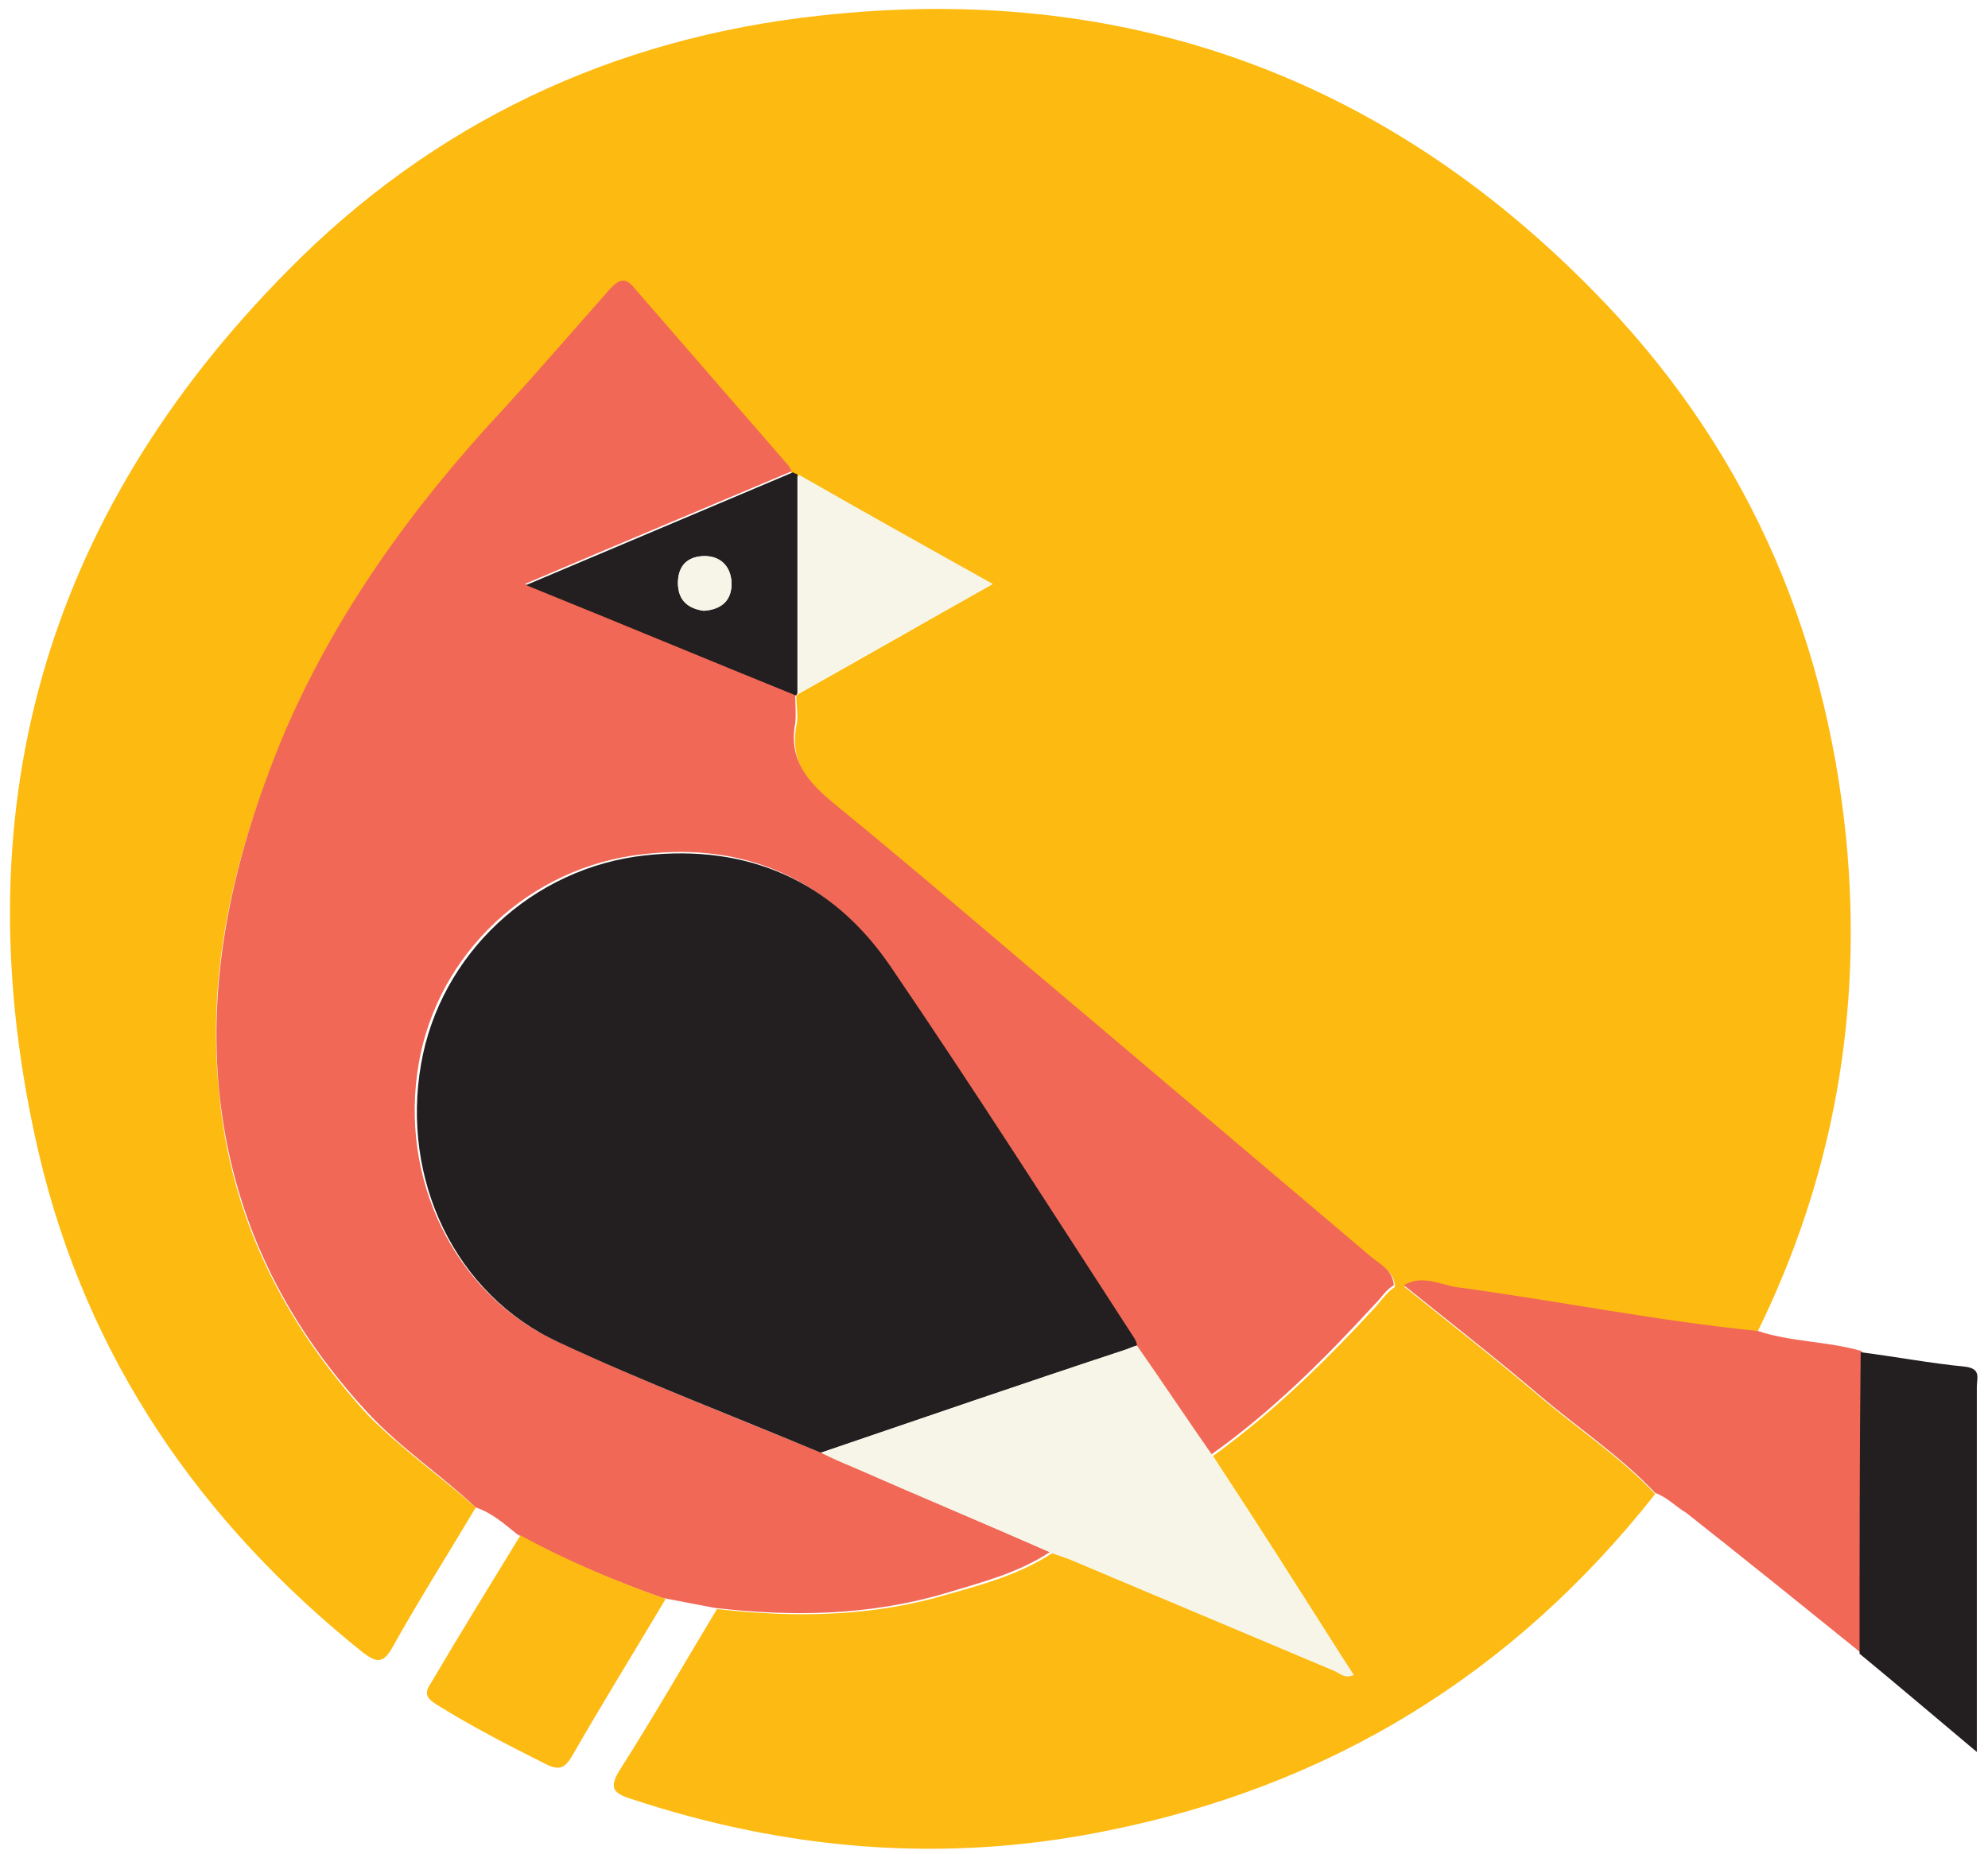
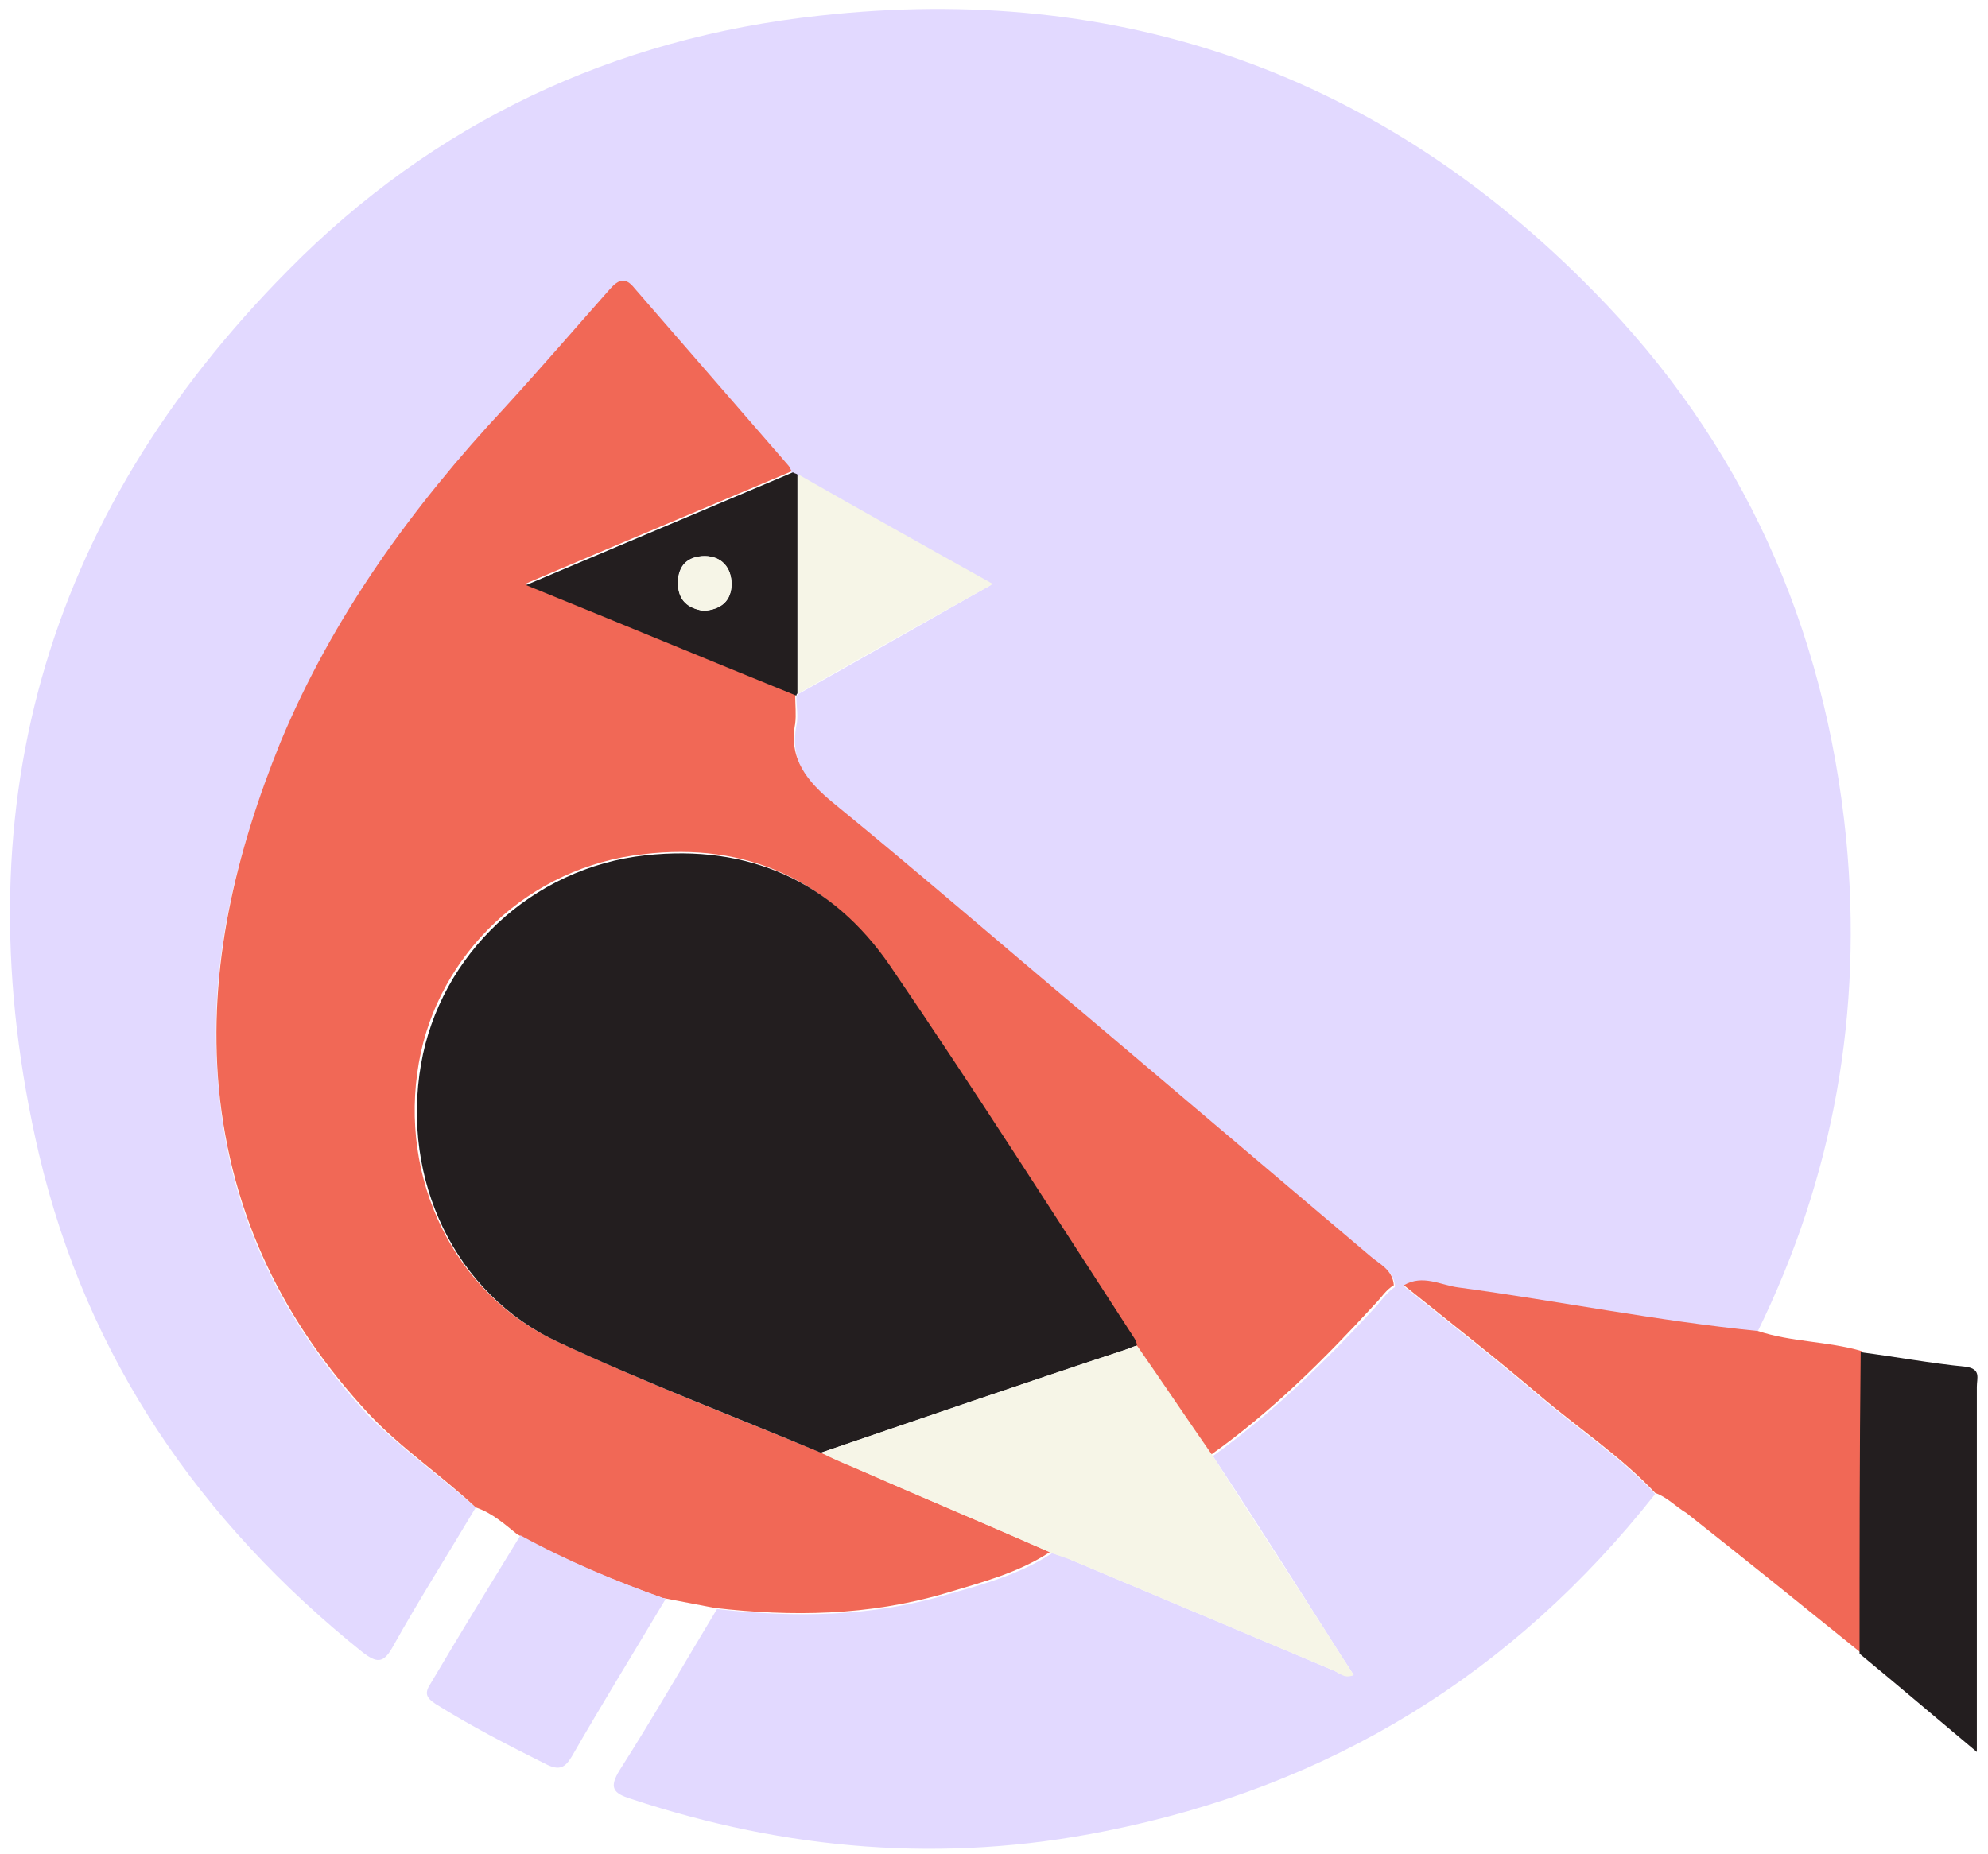
<svg xmlns="http://www.w3.org/2000/svg" width="178" height="166" viewBox="0 0 178 166" fill="none">
-   <path d="M42.6 135C40.1 139.2 37.5 143.3 35.1 147.6C34.3 149 33.7 148.9 32.5 148C17.9 136.3 7.8 121.6 3.5 103.4C-3.6 73 3.8 46.4 25.8 24.2C38.8 11 54.9 3.4 73.4 1.4C100.4 -1.6 123.7 6.7 142.7 26.1C156 39.6 163.4 56.1 165.3 75.1C166.8 90.6 164.2 105.4 157.3 119.4C148.3 118.5 139.5 116.7 130.5 115.5C128.9 115.3 127.3 114.3 125.6 115.3C125.4 115.3 125.1 115.3 124.9 115.3C124.9 113.9 123.7 113.4 122.8 112.7C114.3 105.5 105.8 98.3 97.3 91.1C89.8 84.7 82.3 78.3 74.7 72.1C72.4 70.2 70.7 68.3 71.3 65C71.5 64.2 71.3 63.2 71.3 62.4C71.3 62.3 71.4 62.3 71.4 62.2C77.1 59 82.7 55.8 88.7 52.4C82.6 48.9 77 45.8 71.3 42.6C71.2 42.5 71 42.5 70.9 42.4C70.8 42.2 70.8 42 70.6 41.9C66 36.6 61.3 31.3 56.8 26C55.9 25 55.3 25.2 54.6 26.1C51.5 29.7 48.4 33.3 45.2 36.7C36.9 45.6 29.8 55.3 25.1 66.7C21 76.6 18.5 86.8 19.6 97.7C20.6 109 25.4 118.5 33 126.8C35.9 129.7 39.4 132.2 42.6 135Z" fill="#FDBA11" />
+   <path d="M42.6 135C40.1 139.2 37.5 143.3 35.1 147.6C34.3 149 33.7 148.9 32.5 148C17.9 136.3 7.8 121.6 3.5 103.4C-3.6 73 3.8 46.4 25.8 24.2C38.8 11 54.9 3.4 73.4 1.4C100.4 -1.6 123.7 6.7 142.7 26.1C156 39.6 163.4 56.1 165.3 75.1C166.8 90.6 164.2 105.4 157.3 119.4C148.3 118.5 139.5 116.7 130.5 115.5C128.9 115.3 127.3 114.3 125.6 115.3C125.4 115.3 125.1 115.3 124.9 115.3C124.9 113.9 123.7 113.4 122.8 112.7C114.3 105.5 105.8 98.3 97.3 91.1C89.8 84.7 82.3 78.3 74.7 72.1C72.4 70.2 70.7 68.3 71.3 65C71.5 64.2 71.3 63.2 71.3 62.4C71.3 62.3 71.4 62.3 71.4 62.2C77.1 59 82.7 55.8 88.7 52.4C82.6 48.9 77 45.8 71.3 42.6C71.2 42.5 71 42.5 70.9 42.4C70.8 42.2 70.8 42 70.6 41.9C66 36.6 61.3 31.3 56.8 26C55.9 25 55.3 25.2 54.6 26.1C51.5 29.7 48.4 33.3 45.2 36.7C36.9 45.6 29.8 55.3 25.1 66.7C21 76.6 18.5 86.8 19.6 97.7C20.6 109 25.4 118.5 33 126.8C35.9 129.7 39.4 132.2 42.6 135Z" fill="#e2d9ff" />
  <path d="M42.6 135C39.5 132.1 35.9 129.7 33 126.6C25.4 118.4 20.7 108.9 19.6 97.5C18.6 86.6 21.1 76.4 25.1 66.5C29.8 55.2 36.9 45.4 45.2 36.5C48.4 33 51.5 29.4 54.6 25.9C55.4 25 56 24.8 56.8 25.8C61.4 31.1 66 36.4 70.6 41.7C70.7 41.8 70.8 42.1 70.9 42.2C63.1 45.5 55.2 48.8 47 52.3C55.4 55.7 63.3 59 71.2 62.2C71.2 63.1 71.3 64 71.2 64.8C70.6 68 72.3 70 74.6 71.9C82.2 78.1 89.7 84.6 97.2 90.9C105.7 98.1 114.2 105.3 122.7 112.5C123.5 113.2 124.7 113.7 124.8 115.1C124.1 115.5 123.7 116.2 123.1 116.8C118.6 121.7 113.9 126.4 108.4 130.3C106.1 127 103.9 123.7 101.6 120.4C101.5 120.2 101.5 120 101.4 119.8C94.1 108.6 87 97.4 79.5 86.4C74.3 78.8 66.8 75.4 57.6 76.5C47.4 77.6 39.2 85.4 37.5 95.2C35.7 105.5 40.6 115.8 49.8 120.1C57.5 123.7 65.5 126.8 73.3 130C74.3 130.4 75.2 130.9 76.2 131.3C82.1 133.9 88.1 136.4 94 139C91.1 140.9 87.9 141.7 84.6 142.7C77.8 144.7 70.9 144.8 64 144C62.4 143.7 60.9 143.4 59.3 143.1C54.8 141.5 50.5 139.7 46.3 137.4C45.3 136.6 44.1 135.5 42.6 135Z" fill="#F16856" />
-   <path d="M108.6 130.4C114 126.5 118.8 121.8 123.3 116.9C123.8 116.3 124.3 115.6 125 115.2C125.2 115.2 125.5 115.2 125.7 115.2C129.8 118.5 133.9 121.7 137.9 125.1C141.3 128 145.1 130.5 148.2 133.8C135.5 149.9 119.1 160 98.9 164C84.5 166.9 70.4 165.7 56.5 161.1C54.9 160.6 54.5 160.1 55.5 158.5C58.5 153.8 61.3 148.9 64.2 144.1C71.2 144.9 78.1 144.8 84.8 142.8C88 141.9 91.3 141 94.2 139.1C94.8 139.3 95.4 139.4 95.9 139.7C103.7 143 111.6 146.3 119.4 149.6C119.9 149.8 120.4 150.3 121.2 150C120.8 149.4 120.5 148.9 120.1 148.3C116.3 142.3 112.5 136.3 108.6 130.4Z" fill="#FDBA12" />
+   <path d="M108.6 130.4C114 126.5 118.8 121.8 123.3 116.9C123.8 116.3 124.3 115.6 125 115.2C125.2 115.2 125.5 115.2 125.7 115.2C129.8 118.5 133.9 121.7 137.9 125.1C141.3 128 145.1 130.5 148.2 133.8C135.5 149.9 119.1 160 98.9 164C84.5 166.9 70.4 165.7 56.5 161.1C54.9 160.6 54.5 160.1 55.5 158.5C58.5 153.8 61.3 148.9 64.2 144.1C71.2 144.9 78.1 144.8 84.8 142.8C88 141.9 91.3 141 94.2 139.1C94.8 139.3 95.4 139.4 95.9 139.7C103.7 143 111.6 146.3 119.4 149.6C119.9 149.8 120.4 150.3 121.2 150C120.8 149.4 120.5 148.9 120.1 148.3C116.3 142.3 112.5 136.3 108.6 130.4Z" fill="#e2d9ff" />
  <path d="M148.2 133.7C145.1 130.4 141.3 127.9 137.9 125C133.9 121.6 129.8 118.4 125.7 115.1C127.4 114.1 129 115.1 130.6 115.3C139.5 116.5 148.4 118.3 157.4 119.2C160.4 120.2 163.6 120.1 166.7 121C166.7 130 166.7 139 166.6 148C161.4 143.8 156.2 139.6 151 135.5C150 134.9 149.3 134.1 148.2 133.7Z" fill="#F16856" />
  <path d="M166.5 148.1C166.5 139.1 166.5 130.1 166.6 121.1C169.7 121.5 172.9 122.1 176 122.4C177.4 122.6 177 123.4 177 124.2C177 130.3 177 136.4 177 142.5C177 147.1 177 151.8 177 156.9C173.3 153.8 169.9 150.9 166.5 148.1Z" fill="#231E1F" />
-   <path d="M46.6 137.5C50.8 139.8 55.1 141.6 59.6 143.2C56.8 147.9 53.9 152.6 51.2 157.3C50.6 158.3 50.1 158.6 48.9 158C45.5 156.3 42.2 154.6 39 152.6C38.1 152 38 151.6 38.6 150.7C41.2 146.3 43.9 141.9 46.6 137.5Z" fill="#FDBA12" />
+   <path d="M46.6 137.5C50.8 139.8 55.1 141.6 59.6 143.2C56.8 147.9 53.9 152.6 51.2 157.3C50.6 158.3 50.1 158.6 48.9 158C45.5 156.3 42.2 154.6 39 152.6C38.1 152 38 151.6 38.6 150.7C41.2 146.3 43.9 141.9 46.6 137.5Z" fill="#e2d9ff" />
  <path d="M71.3 62.3C63.4 59.1 55.5 55.8 47.1 52.4C55.4 48.9 63.2 45.6 71 42.3C71.1 42.4 71.3 42.4 71.4 42.5C71.4 49 71.4 55.6 71.4 62.1C71.4 62.1 71.3 62.2 71.3 62.3ZM63 54.7C64.6 54.6 65.5 53.8 65.5 52.3C65.5 50.9 64.6 49.8 63.1 49.8C61.6 49.8 60.7 50.6 60.7 52.2C60.7 53.7 61.6 54.5 63 54.7Z" fill="#231E1F" />
  <path d="M71.5 62.1C71.5 55.6 71.5 49 71.5 42.5C77.1 45.7 82.8 48.9 88.9 52.3C82.8 55.7 77.1 58.9 71.5 62.1Z" fill="#F6F5E7" />
  <path d="M73.5 130.1C65.6 126.8 57.7 123.8 50 120.2C40.7 115.9 35.9 105.6 37.7 95.3C39.4 85.5 47.6 77.7 57.8 76.6C67 75.6 74.5 78.9 79.7 86.5C87.2 97.5 94.4 108.8 101.6 119.9C101.7 120.1 101.8 120.3 101.8 120.5C101.4 120.6 101 120.8 100.7 120.9C91.6 123.9 82.6 127 73.5 130.1Z" fill="#231E1F" />
  <path d="M73.5 130.1C82.6 127 91.6 123.9 100.7 120.9C101.1 120.8 101.5 120.6 101.8 120.5C104.1 123.8 106.3 127.1 108.6 130.4C112.4 136.4 116.3 142.3 120.1 148.3C120.5 148.9 120.8 149.4 121.2 150C120.4 150.4 119.9 149.8 119.4 149.6C111.6 146.3 103.7 143 95.9 139.7C95.3 139.5 94.8 139.3 94.2 139.1C88.3 136.5 82.3 134 76.4 131.4C75.4 131 74.5 130.6 73.5 130.1Z" fill="#F6F5E7" />
  <path d="M63 54.7C61.6 54.5 60.7 53.8 60.7 52.2C60.7 50.7 61.7 49.8 63.1 49.8C64.6 49.8 65.5 50.8 65.5 52.3C65.5 53.7 64.6 54.6 63 54.7Z" fill="#F6F5E7" />
</svg>
